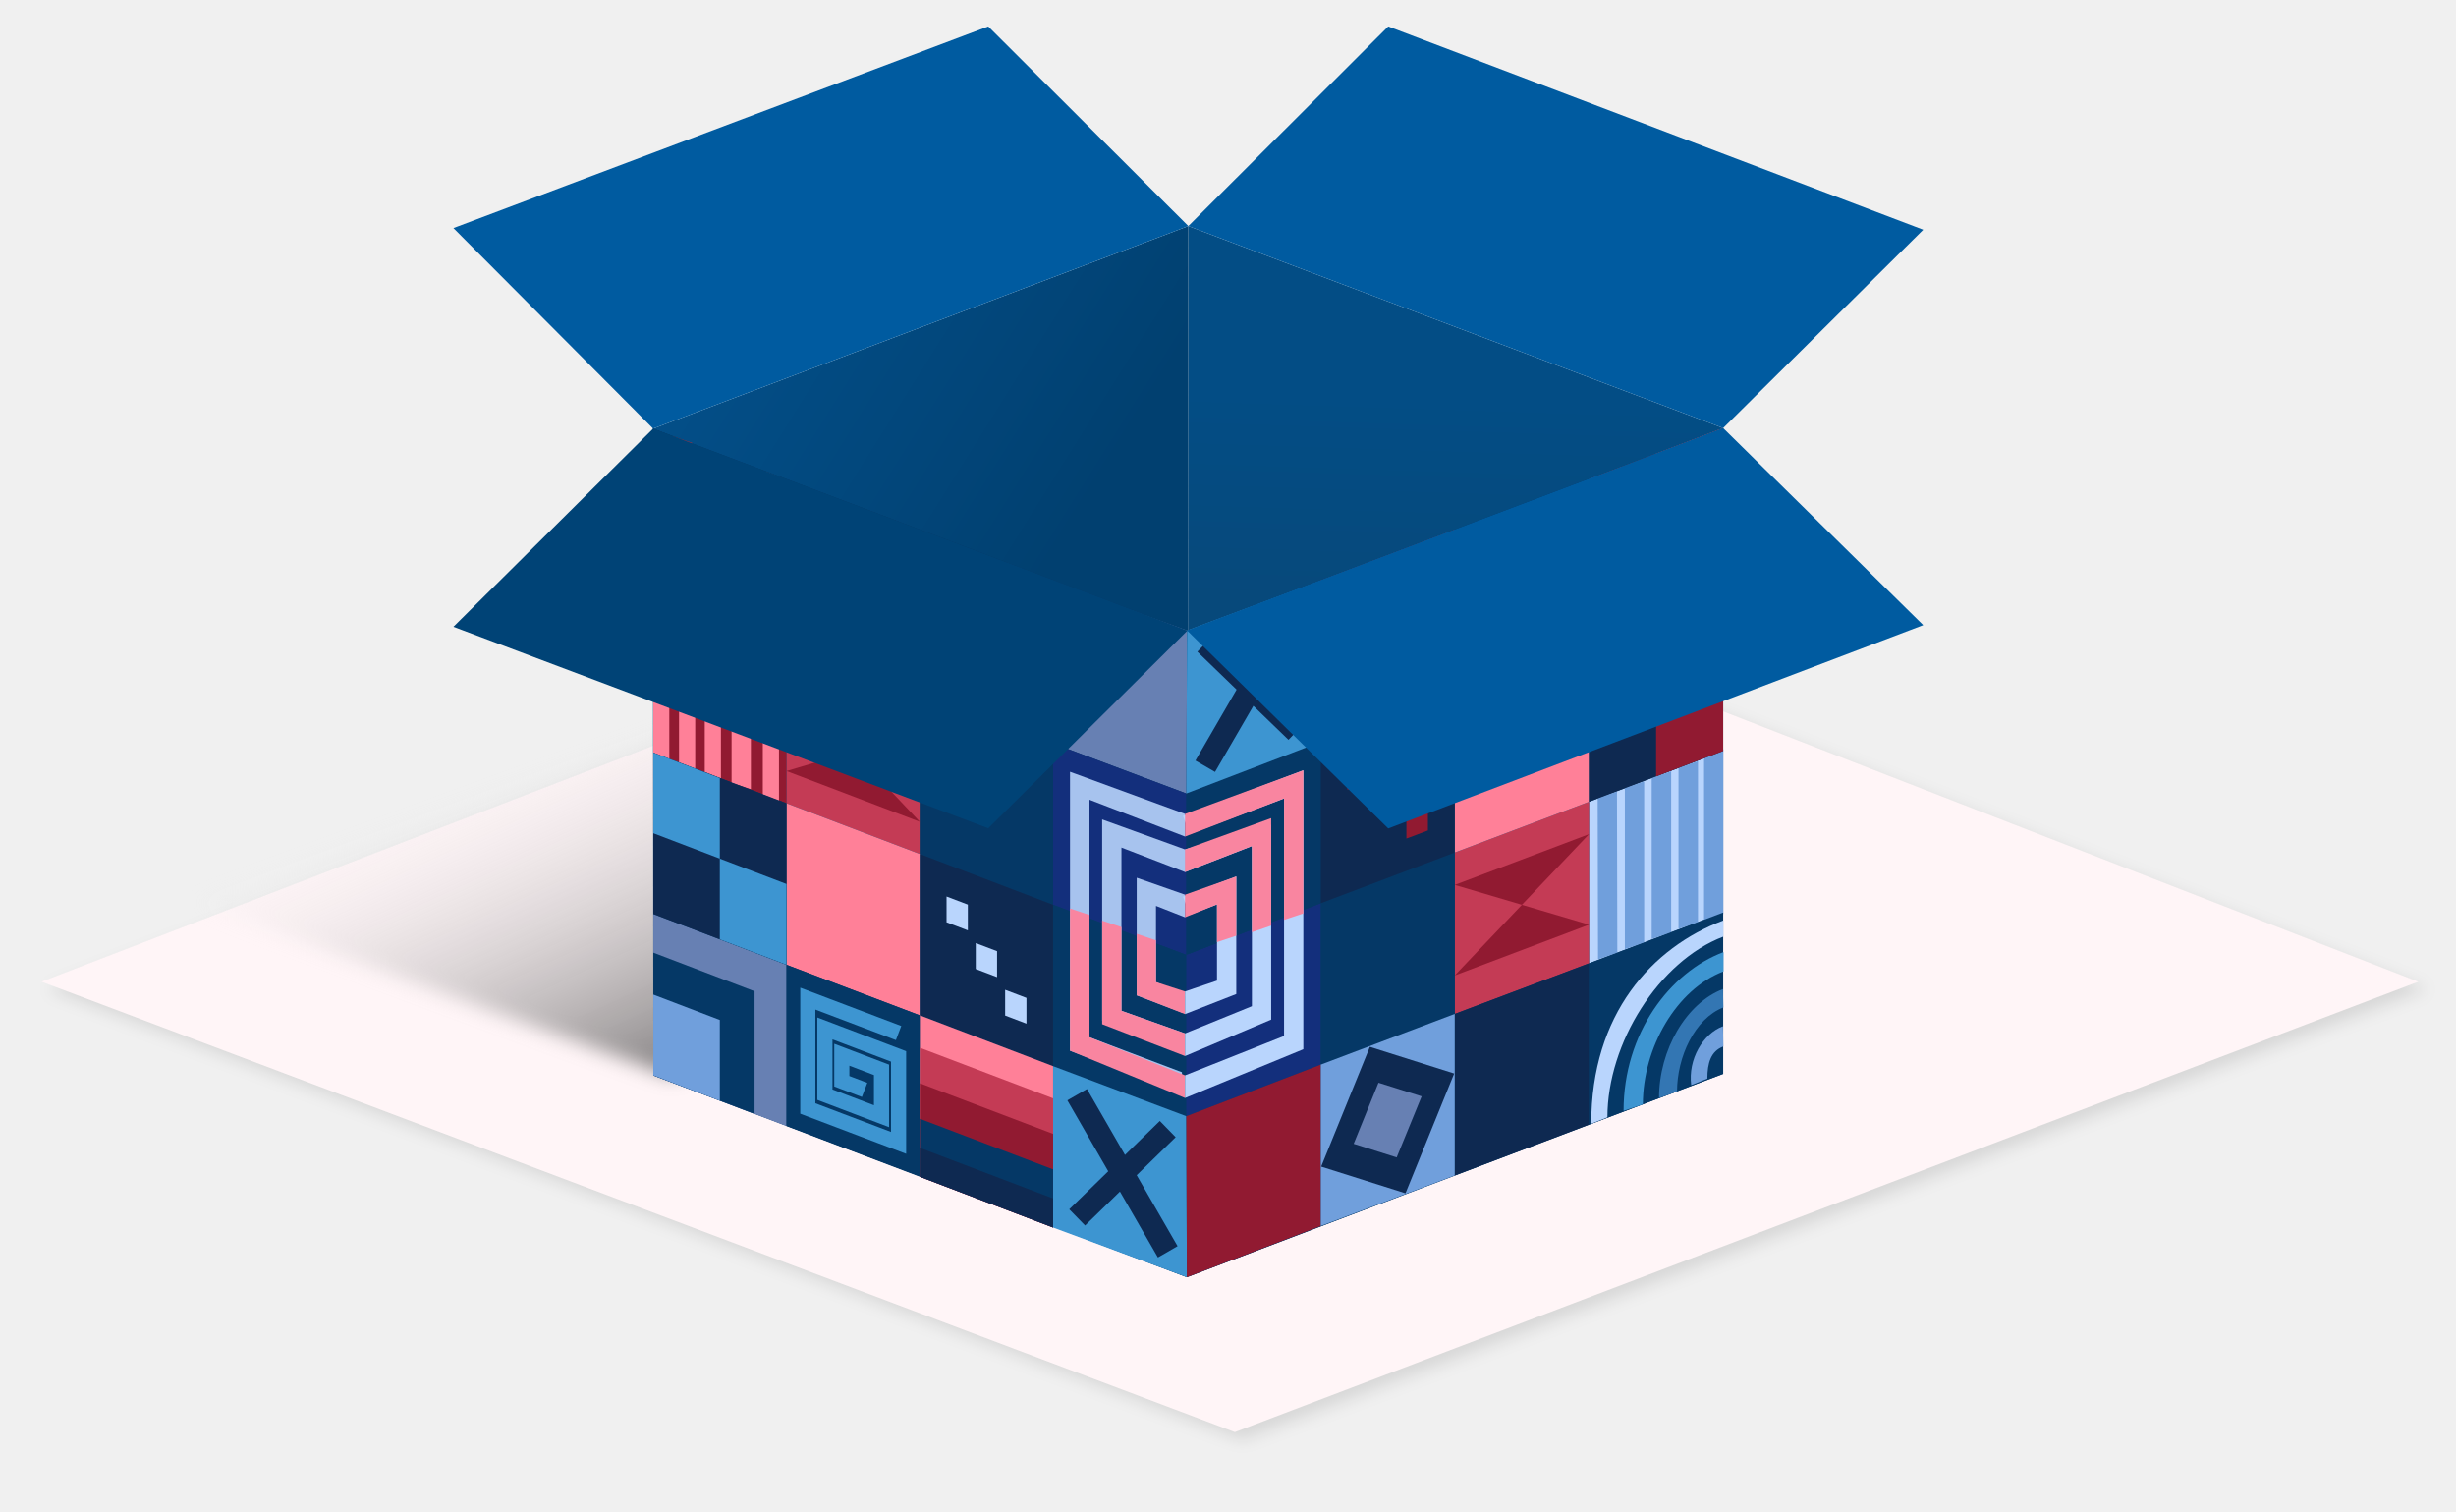
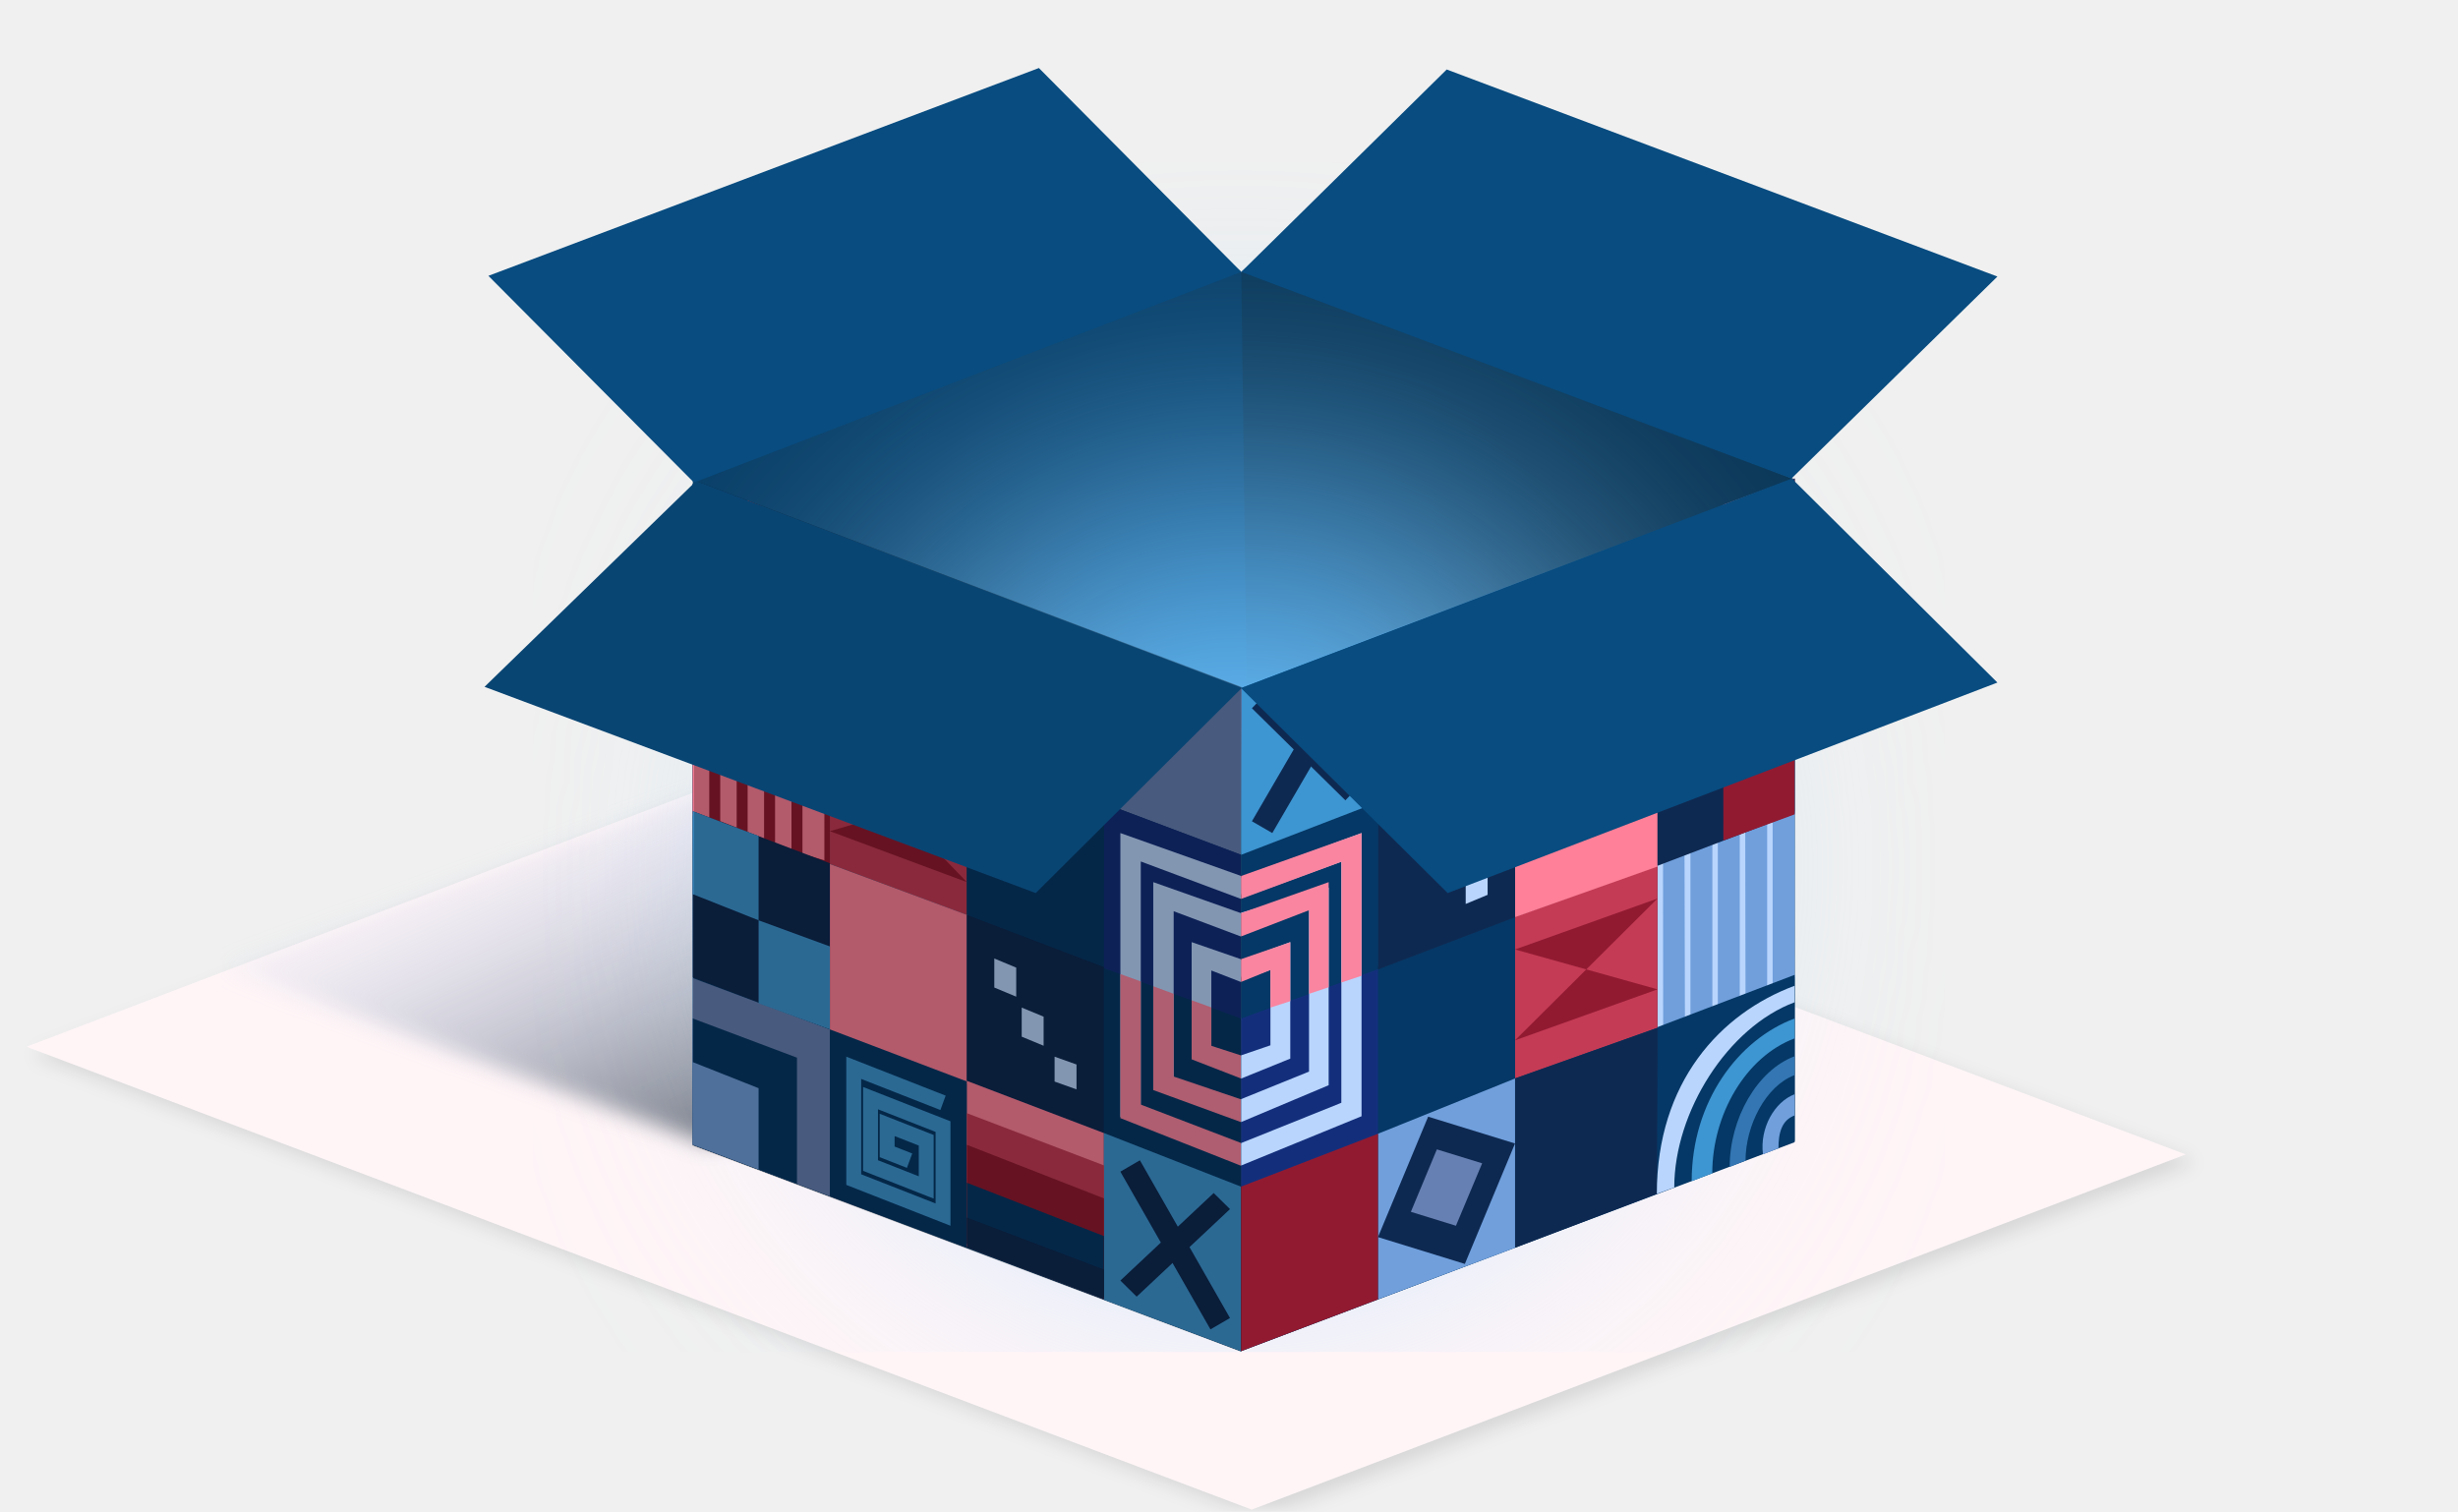
- <svg xmlns="http://www.w3.org/2000/svg" width="650" height="400" fill="none">
-   <g filter="url(#filter0_d)">
-     <path d="M326.805 379L640 259.805 326.805 138 11 259.805 326.805 379z" fill="#FFF5F7" />
+ <svg xmlns="http://www.w3.org/2000/svg" width="600" height="369" fill="none">
+   <g clip-path="url(#clip0)">
+     <g filter="url(#filter0_d)">
+       <path d="M305.538 368.539l228-86.715L234 168.818 6.462 255.532l299.076 113.007z" fill="#FFF5F7" />
+     </g>
+     <g clip-path="url(#clip1)">
+       <g filter="url(#filter1_f)">
+         <path d="M324.784 222.519l-151.403 56.895-119.203-43.262 150.56-54.27 120.046 40.637z" fill="url(#paint0_linear)" />
+       </g>
+       <path d="M302.919 329.861l-133.756-50.356-.047-161.35 133.803 50.356v161.35z" fill="#053866" />
+       <path d="M438.07 278.708l-135.149-50.391-.613-161.371 2.308-1.91 133.446 51.954.008 161.718z" fill="#083556" />
+       <path d="M302.921 329.86l135.094-51.193.047-161.844-135.095 50.779-.046 162.258z" fill="#054270" />
+       <path d="M169.162 279.264l135.914-54.635-2.083-158.255-1.609-1.338-132.268 52.005.046 162.223z" fill="#063D66" />
+       <g filter="url(#filter2_f)">
+         <ellipse cx="302.404" cy="211.536" rx="92.266" ry="91.837" fill="url(#paint1_radial)" />
+       </g>
+       <path d="M302.924 329.863l-133.757-50.358-.046-161.35 133.803 50.356v161.352z" fill="#053866" />
+       <path d="M202.571 171.415l-33.404-12.683-.047-40.577 33.451 12.959v40.301z" fill="#053866" />
+       <path d="M178.012 156.761a22.046 22.046 0 01-8.803-1.593l-.092-4.28c6.797 2.595 13.32 2.094 18.338-1.366 5.975-4.097 9.761-10.881 9.761-20.715l4.014 1.594c0 11.199-3.33 17.482-10.4 22.354a23.688 23.688 0 01-12.818 4.006z" fill="#FF8098" />
+       <path d="M236.021 183.398l-33.451-12.749v-40.511l33.451 12.749v40.511z" fill="#0E2951" />
+       <path d="M269.47 196.712l-33.451-12.749v-40.51l33.451 12.703v40.556z" fill="#FF8098" />
+       <path d="M302.92 208.692l-33.45-12.593v-40.663l33.677 12.495-.227 40.761z" fill="#6780B3" />
+       <path d="M202.568 211.359l-33.451-12.703V158.1l33.451 12.749v40.51z" fill="#911A31" />
+       <path d="M236.021 223.343l-33.451-12.431v-39.497l33.451 12.43v39.498z" fill="#C43B55" />
+       <path d="M269.47 236.657l-33.451-12.749v-40.511l33.451 12.749v40.511z" fill="#053866" />
+       <path d="M302.92 248.64l-33.45-12.293.043-40.239 33.407 12.55v39.982z" fill="#132F7C" />
+       <path d="M236.021 264.618l-33.451-12.703v-40.996l33.451 12.412v41.287z" fill="#FF8098" />
+       <path d="M269.473 276.601l-33.451-12.749v-40.51l33.451 12.749v40.51z" fill="#0E2951" />
+       <path d="M302.925 289.916l-33.451-12.608v-40.651l33.451 12.608v40.651z" fill="#053866" />
+       <path d="M202.568 292.036l-33.451-12.556v-40.703l33.451 12.527v40.732z" fill="#6780B3" />
+       <path d="M236.021 304.562l-33.451-12.713v-40.546l33.451 12.714v40.545z" fill="#053866" />
+       <path d="M269.47 317.125l-33.451-12.749v-40.51l33.451 12.749v40.51z" fill="#FF8098" />
+       <path d="M302.92 329.861l-33.45-12.537v-40.723l33.45 13.087v40.173z" fill="#3D95D1" />
+       <path d="M176.034 148.777a17.01 17.01 0 01-6.917-1.356v-4.91c4.861 1.871 10.889 1.216 13.88-.748 5-3.32 7.431-8.464 7.431-15.619l4.112 1.637c0 8.791-3.131 14.169-8.739 18.05a17.51 17.51 0 01-9.767 2.946z" fill="#D6516B" />
+       <path d="M173.643 139.457a10.88 10.88 0 01-4.526-.888v-5.177c2.923 1.183 7.448.887 9.947-1.726 2.593-2.712 3.3-4.931 3.3-9.516l4.148 1.726c0 6.311-2.074 10.601-5.987 13.411a11.922 11.922 0 01-6.882 2.17z" fill="#C43B55" />
+       <path d="M171.248 130.122a3.75 3.75 0 01-2.131-.437v-5.099c.711.291 3.018.486 3.906 0 1.553-.874 1.553-2.574.799-5.099l4.66 1.699c0 3.546-1.154 6.023-3.329 7.674a6.838 6.838 0 01-3.905 1.262z" fill="#A62E41" />
+       <path d="M302.401 283.259l-28.919-10.643V203.37l29.437 10.46v5.618l-24.452-9.135v59.904l23.521 9.649.413 3.393z" fill="#B9D5FD" />
+       <path d="M302.919 284.59l-29.437-11.628v-35.163l4.985 1.792v30.068l24.452 9.366v5.565z" fill="#F985A0" />
+       <path d="M302.374 272.533l-20.862-6.562v-50.618l21.409 7.567v5.71l-16.424-6.174v41.176l16.424 5.71-.547 3.191z" fill="#B9D5FD" />
+       <path d="M302.374 261.339l-11.493-3.088v-28.252l12.042 4.167v5.57l-7.234-2.808v18.75l7.234 3.124-.549 2.537z" fill="#B9D5FD" />
+       <path d="M302.923 263.286l-12.042-4.672v-14.417l4.808 1.738v9.381l7.234 2.336v5.634z" fill="#F985A0" />
+       <path d="M302.921 273.939l-21.409-7.825v-25.341l4.985 1.845v20.195l16.424 5.563v5.563z" fill="#F985A0" />
+       <path d="M194.54 289.047l-25.423-9.567v-30.84l25.423 9.564v30.843z" fill="#053866" />
+       <path d="M185.174 285.512l-16.057-6.032v-20.189l16.057 6.369v19.852z" fill="#709FDC" />
+       <path d="M269.47 170.348l-12.236 21.038-21.215-22.9 12.236-21.039 21.215 22.901z" fill="#C43B55" />
+       <path d="M261.444 169.864l-6.399 10.871-10.996-11.812 6.352-10.823 11.043 11.764z" fill="#911A31" />
+       <path d="M269.47 317.031l-33.451-12.789v-32.481l33.451 12.742v32.528z" fill="#C43B55" />
+       <path d="M269.47 316.762l-33.451-13.125V279.48l33.451 13.078v24.204z" fill="#911A31" />
+       <path d="M269.47 316.705l-33.451-13.058v-14.903l33.451 13.011v14.95z" fill="#053866" />
+       <path d="M269.47 317.208l-33.451-12.731v-7.241l33.451 12.684v7.288z" fill="#0E2951" />
+       <path d="M202.57 180.735l33.451 12.441-33.451 9.736 33.451 12.441-33.451-34.618z" fill="#911A31" />
+       <path d="M173.131 200.707l-4.014-1.635V158.1l4.014 1.635v40.972zm6.69 1.331l-4.013-1.582v-39.694l4.013 1.628v39.648zm21.408 7.988l-5.351-1.584V168.75l5.351 1.585v39.691zm-8.028-2.662l-4.013-1.584v-39.692l4.013 1.584v39.692zm-6.688-2.663l-4.014-1.584v-39.692l4.014 1.584v39.692z" fill="#FF8098" />
+       <path d="M202.568 251.304l-33.451-12.749v-40.511l33.451 12.703v40.557z" fill="#0E2951" />
+       <path d="M202.568 251.303l-17.394-6.369v-20.26l17.394 6.369v20.26zm-17.394-26.629l-16.057-6.38v-20.25l16.057 6.043v20.587z" fill="#3D95D1" />
+       <path fill-rule="evenodd" clip-rule="evenodd" d="M206.584 257.961l24.251 9.512-1.287 3.511-19.335-7.584v23.273l18.164 7.125v-17.469l-14.061-5.523v12.441l9.958 3.919v-7.501l-5.9-2.32v2.564l4.3 1.688-1.288 3.511-6.641-2.608v-10.6l13.158 5.175v15.537l-17.217-6.776v-20.471l21.32 8.373v25.499l-25.422-9.971v-31.305z" fill="#3D95D1" />
+       <path fill-rule="evenodd" clip-rule="evenodd" d="M300.243 295.176l-22.781 21.37-3.98-3.929 22.78-21.369 3.981 3.928z" fill="#0E2951" />
+       <path fill-rule="evenodd" clip-rule="evenodd" d="M278.251 283.259l21.992 38.501-4.769 2.774-21.992-38.501 4.769-2.774z" fill="#0E2951" />
+       <path d="M248.06 243.314l-5.352-2.228v-7.092l5.352 2.229v7.091zm6.689 11.983l-5.351-2.216v-7.104l5.351 2.217v7.103zm8.03 10.653l-5.352-1.911v-6.078l5.352 1.91v6.079z" fill="#B9D5FD" />
+       <path d="M303.147 167.931l134.913-51.107v162.028l-135.141 51.009.228-161.93z" fill="#053866" />
+       <path d="M404.611 210.782l33.451-12.738v40.521l-33.451 12.738v-40.521z" fill="#B9D5FD" />
+       <path d="M369.822 223.789l34.789-12.43v39.542l-34.789 12.386v-39.498z" fill="#C43B55" />
+       <path d="M336.375 236.091l33.451-12.749v40.51l-33.451 12.749v-40.51z" fill="#053866" />
+       <path d="M302.922 248.614l33.45-11.993v40.406l-33.45 12.889v-41.302z" fill="#132F7C" />
+       <path d="M369.822 182.832l34.788-12.749v41.464l-34.788 12.352v-41.067z" fill="#FF8098" />
+       <path d="M336.375 196.147l33.451-12.749v40.51l-33.451 12.749v-40.51z" fill="#0E2951" />
+       <path d="M302.922 208.27l33.45-12.889v40.37l-33.45 12.889v-40.37z" fill="#053866" />
+       <path d="M369.826 263.269l34.842-12.372-.232 40.549-34.61 13.156v-41.333z" fill="#0E2951" />
+       <path d="M336.375 276.778l33.451-13.49v41.32l-33.451 12.587v-40.417z" fill="#709FDC" />
+       <path d="M302.921 289.69l33.451-12.911v40.44l-33.451 12.639V289.69z" fill="#911A31" />
+       <path d="M404.609 129.608l33.451-12.784v40.522l-33.451 12.738v-40.476z" fill="#C43B55" />
+       <path d="M369.819 142.888l34.788-12.749v40.511l-34.788 12.749v-40.511z" fill="#053866" />
+       <path d="M336.368 155.884l33.451-12.43v39.497l-33.451 12.43v-39.497z" fill="#FF8098" />
+       <path d="M303.103 167.912l33.267-12.475v40.37l-33.45 12.889.183-40.784z" fill="#3D95D1" />
+       <path d="M302.915 284.554v-5.481l24.506-9.851v-58.874l-24.103 8.801-1.738-4.469 30.774-11.31v69.136l-29.439 12.048z" fill="#B9D5FD" />
+       <path d="M332.356 238.216l-4.931 1.634v-29.464l-24.505 9.069v-5.592l29.436-10.493v34.846z" fill="#F985A0" />
+       <path d="M302.92 273.939v-5.598l16.615-6.736V222.01l-16.615 6.417v-5.598l21.408-6.144v48.243l-21.408 9.011z" fill="#B9D5FD" />
+       <path d="M302.915 263.326v-5.677l7.2-2.461v-18.423l-6.828 2.492-1.707-4.361 13.38-4.895v28.436l-12.045 4.889z" fill="#B9D5FD" />
+       <path d="M314.962 244.412l-4.856 1.566v-9.175l-7.186 2.921v-5.566l12.042-4.157v14.411z" fill="#F985A0" />
+       <path d="M324.328 241.02l-4.793 1.598v-20.409l-16.615 6.406v-5.697l21.408-7.564v25.666z" fill="#F985A0" />
+       <path d="M420.664 123.228l17.395-6.404v20.272l-17.395 6.358v-20.226z" fill="#FF8098" />
+       <path d="M336.368 302.009l12.244-29.401 21.207 6.548-12.244 29.402-21.207-6.549z" fill="#0E2951" />
+       <path d="M344.396 295.84l6.346-15.244 11.048 3.398-6.394 15.243-11-3.397z" fill="#6780B3" />
+       <path d="M336.368 155.866l33.451-12.412v31.571l-33.451 12.367v-31.526z" fill="#C43B55" />
+       <path d="M336.368 156.109l33.451-12.655v23.34l-33.451 12.61v-23.295z" fill="#911A31" />
+       <path d="M336.368 155.89l33.451-12.436v14.238l-33.451 12.391V155.89z" fill="#053866" />
+       <path d="M336.368 156.155l33.451-12.701v7.271l-33.451 12.701v-7.271z" fill="#0E2951" />
+       <path d="M404.607 241.526l-34.788 12.441 34.788-34.618-34.788 12.441" fill="#911A31" />
+       <path d="M438.056 239.049l-5.351 1.603v-40.958l5.351-1.649v41.004zm-6.689 1.776l-5.282 1.987-.07-40.52 5.352-1.584v40.117zm-20.072 7.563l-5.313 2.143-.038-40.25 5.251-1.584.1 39.691zm6.693-2.663l-5.351 2.491v-40.599l5.351-1.584v39.692zm6.689-2.663l-5.351 3.425v-41.533l5.351-1.584v39.692z" fill="#709FDC" />
+       <path d="M404.609 170.849L438.06 158.1v40.511l-33.451 12.749v-40.511z" fill="#0E2951" />
+       <path d="M404.609 250.738l33.451-12.749V278.5l-33.451 12.749v-40.511z" fill="#053866" />
+       <path d="M404.609 170.808l16.057-6.05v19.247l-16.057 6.051v-19.248z" fill="#911A31" />
+       <path d="M408.688 289.902l-4.252 1.544c0-27.29 15.526-44.063 33.624-50.794v4.029c-16.33 6.09-29.372 26.768-29.372 45.221z" fill="#B9D5FD" />
+       <path d="M417.967 286.428l-5.026 1.93c0-19.486 11.426-34.625 25.118-39.717v4.86c-11.963 4.49-20.092 18.625-20.092 32.927z" fill="#3D95D1" />
+       <path d="M426.085 283.34l-3.866 1.544c0-11.83 6.709-23.6 15.838-27.019v4.595c-7.111 2.699-11.972 12.378-11.972 20.88z" fill="#3376B3" />
+       <path d="M434.121 280.327l-3.783 1.469c-.814-6.407 2.802-12.791 7.732-14.667l-.014 5.188c-3.075 1.144-3.935 4.119-3.935 8.01z" fill="#709FDC" />
+       <path fill-rule="evenodd" clip-rule="evenodd" d="M400.593 135.465v32.017l-24.187 9.259-1.346-3.592 21.733-8.319v-23.804l-19.16 7.335v17.871l14.863-5.659v-12.726l-10.567 4.023v7.626l6.225-2.381v-2.576l-3.154 1.21-1.349-3.591 8.303-3.184v10.794l-13.825 5.287v-15.843l18.168-6.916v20.934l-22.464 8.553v-26.074l26.76-10.244z" fill="#F985A0" />
+       <path fill-rule="evenodd" clip-rule="evenodd" d="M305.594 200.494l23.123-39.731 4.976 2.876-23.123 39.731-4.976-2.876z" fill="#0E2951" />
+       <path fill-rule="evenodd" clip-rule="evenodd" d="M328.409 195.382l-22.815-22.474 3.946-4.156 22.815 22.474-3.946 4.156z" fill="#0E2951" />
+       <path d="M357.778 213.588l5.351-2.229v7.092l-5.351 2.229v-7.092z" fill="#B9D5FD" />
+       <path d="M351.089 207.933l5.351-1.9v6.089l-5.351 1.9v-6.089zm-8.032-6.647l5.352-1.91v6.078l-5.352 1.911v-6.079z" fill="#911A31" />
+       <path d="M412.637 126.755l25.422-9.931v31.44l-25.422 9.836v-31.345z" fill="#053866" />
+       <path d="M420.664 184.452l17.395-6.38v20.738l-17.386 6.386-.009-20.744z" fill="#911A31" />
+       <path opacity=".3" d="M169.661 117.329L303 167.691v162.343l-133.935-50.362.596-162.343z" fill="#000" />
+       <path d="M487.569 67.512l-50.271 49.313L303 66.375l50.145-49.41 134.424 50.547z" fill="#084C80" />
+       <path d="M303.147 167.931l-50.329 50.085-134.545-50.344 51.649-50.226 133.225 50.485z" fill="#094573" />
+       <path d="M302.999 66.374l-49.403-49.769L119.218 67.34l50.179 50.457 133.602-51.422zm184.57 100.255l-50.183-49.806-134.465 51.155 50.459 50.038 134.189-51.387z" fill="#084C80" />
+     </g>
  </g>
-   <g filter="url(#filter1_f)">
-     <path d="M336.941 224.557l-159.424 60.204L52 238.983l158.536-57.426 126.405 43z" fill="url(#paint0_linear)" />
-   </g>
-   <path d="M314.16 338l-141.256-53.414-.049-171.148 141.305 53.414V338z" fill="#053866" />
-   <path d="M455.756 284.197l-141.402-53.658.146-170.71 141.548 53.463-.292 170.905z" fill="url(#paint1_linear)" />
-   <path d="M314.111 338l141.888-53.998.049-170.71-141.888 53.56L314.111 338z" fill="#054270" />
-   <path d="M172.904 284.586l141.499-54.387.097-170.37-141.645 53.609.049 171.148z" fill="url(#paint2_linear)" />
-   <path d="M314.111 338l-141.207-53.414-.049-171.148 141.305 53.414L314.111 338z" fill="#053866" />
-   <path d="M208.157 169.871l-35.253-13.439-.049-42.994 35.302 13.731v42.702z" fill="#053866" />
-   <path d="M182.289 154.777a23.45 23.45 0 01-9.385-1.704l-.097-4.577c7.245 2.775 14.198 2.239 19.547-1.461 6.37-4.382 10.406-11.637 10.406-22.154l4.279 1.704c0 11.978-3.55 18.697-11.087 23.907a25.19 25.19 0 01-13.663 4.285z" fill="#FF8098" />
-   <path d="M243.459 183.309l-35.302-13.438v-42.702l35.302 13.439v42.701z" fill="#0E2951" />
-   <path d="M278.712 196.748l-35.253-13.439v-42.701l35.253 13.39v42.75z" fill="#FF8098" />
-   <path d="M313.965 209.992l-35.253-13.244v-42.75l35.448 12.854-.195 43.14z" fill="#6780B3" />
-   <path d="M208.157 212.573l-35.253-13.39v-42.751l35.253 13.439v42.702z" fill="#911A31" />
-   <path d="M243.459 226.012l-35.302-13.439v-42.702l35.302 13.439v42.702z" fill="#C43B55" />
-   <path d="M278.712 239.45l-35.253-13.439V183.31l35.253 13.438v42.702z" fill="#053866" />
-   <path d="M313.966 252.694l-35.253-13.244v-42.702l35.253 13.244v42.702z" fill="#132F7C" />
-   <path d="M243.459 268.713l-35.302-13.39v-42.75l35.302 13.439v42.701z" fill="#FF8098" />
-   <path d="M278.712 282.152l-35.253-13.438v-42.702l35.253 13.438v42.702z" fill="#0E2951" />
-   <path d="M313.965 295.396l-35.253-13.244V239.45l35.253 13.244v42.702z" fill="#053866" />
-   <path d="M208.157 298.025l-35.253-13.439v-42.701l35.253 13.438v42.702z" fill="#6780B3" />
-   <path d="M243.459 311.415l-35.302-13.39v-42.702l35.302 13.39v42.702z" fill="#053866" />
-   <path d="M278.712 324.853l-35.253-13.438v-42.702l35.253 13.439v42.701z" fill="#FF8098" />
-   <path d="M314.111 338l-35.399-13.146v-42.702l35.253 13.244.146 42.604z" fill="#3D95D1" />
-   <path d="M180.101 145.915a17.703 17.703 0 01-7.197-1.412v-5.113c5.057 1.948 11.33 1.266 14.442-.779 5.203-3.457 7.731-8.813 7.731-16.262l4.279 1.704c0 9.154-3.258 14.753-9.093 18.794a18.216 18.216 0 01-10.162 3.068z" fill="#D6516B" />
-   <path d="M177.572 136.031a11.657 11.657 0 01-4.668-.877v-5.112c3.015 1.168 7.683.876 10.26-1.704 2.675-2.678 3.404-4.869 3.404-9.398l4.279 1.704c0 6.233-2.14 10.469-6.175 13.244a12.684 12.684 0 01-7.1 2.143z" fill="#C43B55" />
-   <path d="M175.238 126.146a4.44 4.44 0 01-2.334-.438v-5.112c.778.292 3.307.487 4.279 0 1.702-.877 1.702-2.581.876-5.113l5.105 1.704c0 3.555-1.264 6.038-3.647 7.693a7.97 7.97 0 01-4.279 1.266z" fill="#A62E41" />
-   <path d="M313.09 289.407l-29.904-11.345v-73.815l30.439 11.15v5.989l-25.285-9.738v62.859l24.458 9.252.292 5.648z" fill="#A7C3EE" />
-   <path d="M313.625 290.575l-30.439-12.513v-37.638l5.154 1.704v32.379l25.285 10.079v5.989z" fill="#F985A0" />
-   <path d="M313.09 278.305l-21.395-8.131v-53.317l21.93 7.937v5.989l-16.824-6.476v43.189l16.824 5.989-.535 4.82z" fill="#A7C3EE" />
-   <path d="M313.089 268.08l-12.253-4.674v-31.113l12.788 4.479v5.989l-7.682-3.019V259.9l7.682 3.36-.535 4.82z" fill="#A7C3EE" />
-   <path d="M313.624 268.372l-12.788-4.966v-16.263l5.106 1.704V259.9l7.682 2.484v5.988z" fill="#F985A0" />
-   <path d="M313.625 279.474l-21.93-8.424v-27.413l5.106 1.704v22.155l16.824 5.989v5.989z" fill="#F985A0" />
-   <path d="M199.697 294.811l-26.793-10.225V252.11l26.793 10.225v32.476z" fill="#053866" />
-   <path d="M190.507 291.306l-17.603-6.72v-21.375l17.603 6.72v21.375z" fill="#709FDC" />
-   <path d="M278.566 169.627l-12.789 22.008-22.173-23.955 12.789-22.009 22.173 23.956z" fill="#C43B55" />
-   <path d="M270.008 169.14l-6.564 11.248-11.281-12.221 6.516-11.199 11.329 12.172z" fill="#911A31" />
-   <path d="M278.712 324.854l-35.253-13.439v-34.132l35.253 13.39v34.181z" fill="#C43B55" />
-   <path d="M278.712 324.854l-35.253-13.439V286.68l35.253 13.39v24.784z" fill="#911A31" />
-   <path d="M278.712 324.854l-35.253-13.439v-15.337l35.253 13.389v15.387z" fill="#053866" />
-   <path d="M278.712 324.853l-35.253-13.438v-7.645l35.253 13.39v7.693z" fill="#0E2951" />
-   <path d="M208.157 180.096l35.302 13.438-35.302 10.518 35.302 13.438-35.302-37.394z" fill="#911A31" />
-   <path d="M177.135 200.887l-4.231-1.704v-42.702l4.231 1.704v42.702zm6.856 2.581l-4.279-1.705v-42.75l4.279 1.753v42.702zm22.172 8.52l-4.279-1.704v-42.702l4.279 1.704v42.702zm-7.439-3.116l-5.106-1.704v-42.702l5.106 1.704v42.702zm-7.925-2.873l-4.279-1.704v-42.702l4.279 1.704v42.702z" fill="#FF8098" />
-   <path d="M208.157 255.323l-35.253-13.438v-42.702l35.253 13.39v42.75z" fill="#0E2951" />
-   <path d="M208.157 255.323l-17.651-6.719v-21.375l17.651 6.719v21.375zm-17.65-28.094l-17.603-6.72v-21.326l17.603 6.719v21.327z" fill="#3D95D1" />
-   <path d="M228.822 288.433l-6.029-2.288v-7.012l10.503 3.993v12.27l-14.977-5.697V272.17l19.499 7.401v22.885l-24.021-9.105v-29.069l24.021 9.106" stroke="#3D95D1" stroke-width="4" stroke-miterlimit="10" />
-   <path d="M285.082 322.176l23.972-23.372m0 32.477l-23.972-41.582" stroke="#0E2951" stroke-width="6" stroke-miterlimit="10" />
-   <path d="M256.149 246.218l-5.64-2.142v-6.817l5.64 2.142v6.817zm7.733 12.368l-5.641-2.143v-6.865l5.641 2.142v6.866zm7.78 12.318l-5.641-2.142v-6.817l5.641 2.143v6.816z" fill="#B9D5FD" />
-   <path d="M314.16 166.852l141.888-53.56v170.905L314.111 338l.049-171.148z" fill="#053866" />
-   <path d="M420.551 212.183l35.496-13.439v42.751l-35.496 13.438v-42.75z" fill="#B9D5FD" />
-   <path d="M385.006 225.622l35.545-13.439v42.751l-35.545 13.39v-42.702z" fill="#C43B55" />
-   <path d="M349.51 239.06l35.496-13.438v42.701l-35.496 13.439V239.06z" fill="#053866" />
-   <path d="M313.965 252.694l35.545-13.634v42.702l-35.545 13.634v-42.702z" fill="#132F7C" />
-   <path d="M385.006 182.92l35.545-13.439v42.702l-35.545 13.439V182.92z" fill="#FF8098" />
-   <path d="M349.51 196.359l35.496-13.439v42.702L349.51 239.06v-42.701z" fill="#0E2951" />
-   <path d="M313.965 209.992l35.545-13.634v42.702l-35.545 13.634v-42.702z" fill="#053866" />
-   <path d="M385.006 268.323l35.545-13.39v42.702l-35.545 13.439v-42.751z" fill="#0E2951" />
-   <path d="M349.51 281.762l35.496-13.439v42.751l-35.496 13.39v-42.702z" fill="#709FDC" />
-   <path d="M313.965 295.395l35.545-13.633v42.702L314.111 338l-.146-42.605z" fill="#911A31" />
-   <path d="M420.551 126.779l35.496-13.487v42.751l-35.496 13.438v-42.702z" fill="#C43B55" />
-   <path d="M385.006 140.218l35.545-13.439v42.702l-35.545 13.439v-42.702z" fill="#053866" />
-   <path d="M349.51 153.657l35.496-13.439v42.702l-35.496 13.438v-42.701z" fill="#FF8098" />
-   <path d="M314.159 166.852l35.351-13.195v42.701l-35.545 13.634.194-43.14z" fill="#3D95D1" />
-   <path d="M313.625 290.575v-5.989l26.209-10.42v-62.859l-24.945 9.397-1.799-4.772 31.849-12.075v73.815l-31.314 12.903z" fill="#B9D5FD" />
-   <path d="M344.939 241.738l-5.105 1.704v-32.135l-26.209 10.079v-5.989l31.314-11.54v37.881z" fill="#F985A0" />
-   <path d="M313.625 279.474v-5.989l17.699-7.206v-42.361l-17.699 6.865v-5.989l22.805-6.573v51.612l-22.805 9.641z" fill="#B9D5FD" />
-   <path d="M313.625 268.372v-5.989l8.46-2.873v-20.158l-7.196 2.727-1.799-4.772 14.101-5.356v31.114l-13.566 5.307z" fill="#B9D5FD" />
-   <path d="M327.191 247.63l-5.105 1.704v-9.982l-8.461 3.409v-5.989l13.566-4.821v15.679z" fill="#F985A0" />
-   <path d="M336.43 244.952l-5.106 1.753v-22.788l-17.699 6.866v-5.989l22.805-8.278v28.436z" fill="#F985A0" />
-   <path d="M438.299 120.06l17.748-6.768v21.424l-17.748 6.719V120.06z" fill="#FF8098" />
-   <path d="M349.656 308.737l12.886-31.698 22.319 7.06-12.886 31.698-22.319-7.06z" fill="#0E2951" />
-   <path d="M358.263 302.699l6.564-16.165 11.427 3.603-6.613 16.165-11.378-3.603z" fill="#6780B3" />
-   <path d="M349.51 153.657l35.496-13.439v34.181l-35.496 13.39v-34.132z" fill="#C43B55" />
-   <path d="M349.51 153.657l35.496-13.439v24.784l-35.496 13.39v-24.735z" fill="#911A31" />
-   <path d="M349.51 153.657l35.496-13.439v15.386l-35.496 13.39v-15.337z" fill="#053866" />
-   <path d="M349.51 153.657l35.496-13.439v7.693L349.51 161.35v-7.693z" fill="#0E2951" />
-   <path d="M420.551 244.708l-35.545 13.439 35.545-37.394-35.545 13.438" fill="#911A31" />
-   <path d="M456.096 241.885l-5.106 1.704v-43.53l5.106-1.753v43.579zm-6.71 2.239l-5.155 1.704v-42.701l5.155-1.705v42.702zm-21.346 8.034l-5.106 1.704-.097-42.702 5.106-1.704.097 42.702zm7.099-2.678l-5.106 1.704v-42.702l5.106-1.704v42.702zm7.147-2.678l-5.154 1.704v-42.701l5.154-1.705v42.702z" fill="#709FDC" />
-   <path d="M420.551 169.481l35.496-13.438v42.701l-35.496 13.439v-42.702z" fill="#0E2951" />
-   <path d="M420.551 254.934l35.496-13.439v42.702l-35.496 13.438v-42.701z" fill="#053866" />
-   <path d="M420.551 169.481l17.748-6.719v21.375l-17.748 6.72v-21.376z" fill="#911A31" />
-   <path d="M425.414 295.688l-4.279 1.704c0-29.02 16.046-46.646 34.961-53.803v4.285c-17.067 6.475-30.682 28.191-30.682 47.814z" fill="#B9D5FD" />
-   <path d="M434.798 292.279l-5.106 1.705c0-20.499 12.205-36.665 26.452-42.021v5.113c-12.448 4.723-21.346 20.158-21.346 35.203z" fill="#3D95D1" />
-   <path d="M443.842 288.871l-4.765 1.704c0-12.806 7.245-25.124 16.922-28.825l.097 4.869c-7.537 2.922-12.254 13.049-12.254 22.252z" fill="#3376B3" />
-   <path d="M451.866 285.463l-4.279 1.704c-.876-6.817 3.112-13.585 8.412-15.581l.097 5.356c-3.306 1.217-4.23 4.382-4.23 8.521z" fill="#709FDC" />
-   <path d="M399.74 152.099l6.029-2.289v6.963l-10.552 3.993v-12.222l15.123-5.696v17.528l-19.645 7.401v-22.884l24.167-9.154v29.068l-24.167 9.154" stroke="#F985A0" stroke-width="4" stroke-miterlimit="10" />
-   <path d="M343.092 161.204l-24.118 41.582m0-32.477l24.118 23.323" stroke="#0E2951" stroke-width="6" stroke-miterlimit="10" />
-   <path d="M372.218 215.104l5.689-2.142v6.817l-5.689 2.142v-6.817zm-7.78-6.476l5.64-2.142v6.865l-5.64 2.143v-6.866zm-7.829-6.427l5.689-2.142v6.817l-5.689 2.142v-6.817z" fill="#911A31" />
-   <path d="M429.061 123.566l26.986-10.274v32.525l-26.986 10.177v-32.428z" fill="#053866" />
-   <path d="M438.299 184.137l17.748-6.719v21.326l-17.748 6.72v-21.327z" fill="#911A31" />
-   <path d="M509 60.803l-52.953 52.489L314.5 59.83 367.404 7 509 60.803z" fill="#005BA0" />
-   <path d="M314.257 166.901l-52.71 52.294L120 165.878l52.855-52.44 141.402 53.463z" fill="#004376" />
-   <path d="M314.5 59.83L261.547 7 120 60.365l52.855 53.073L314.5 59.83zM509 165.44l-52.953-52.148-141.888 53.56 53.245 52.391L509 165.44z" fill="#005BA0" />
  <defs>
-     <linearGradient id="paint0_linear" x1="328.5" y1="286.5" x2="255" y2="127" gradientUnits="userSpaceOnUse">
-       <stop offset=".096" />
-       <stop offset=".978" stop-color="#fff" stop-opacity="0" />
-     </linearGradient>
-     <linearGradient id="paint1_linear" x1="437.5" y1="107.5" x2="435.738" y2="162.212" gradientUnits="userSpaceOnUse">
-       <stop stop-color="#034D85" />
-       <stop offset="1" stop-color="#07497B" />
-     </linearGradient>
-     <linearGradient id="paint2_linear" x1="172.824" y1="105.736" x2="267.819" y2="165.352" gradientUnits="userSpaceOnUse">
-       <stop stop-color="#034F89" />
-       <stop offset="1" stop-color="#014070" />
-     </linearGradient>
-     <filter id="filter0_d" x="9" y="136" width="637" height="249" filterUnits="userSpaceOnUse" color-interpolation-filters="sRGB">
+     <filter id="filter0_d" x="4.462" y="166.818" width="535.077" height="207.721" filterUnits="userSpaceOnUse" color-interpolation-filters="sRGB">
      <feFlood flood-opacity="0" result="BackgroundImageFix" />
      <feColorMatrix in="SourceAlpha" values="0 0 0 0 0 0 0 0 0 0 0 0 0 0 0 0 0 0 127 0" />
      <feOffset dx="2" dy="2" />
      <feGaussianBlur stdDeviation="2" />
      <feColorMatrix values="0 0 0 0 0 0 0 0 0 0 0 0 0 0 0 0 0 0 0.1 0" />
      <feBlend in2="BackgroundImageFix" result="effect1_dropShadow" />
      <feBlend in="SourceGraphic" in2="effect1_dropShadow" result="shape" />
    </filter>
-     <filter id="filter1_f" x="47" y="140" width="295.461" height="184.956" filterUnits="userSpaceOnUse" color-interpolation-filters="sRGB">
+     <filter id="filter1_f" x="49.178" y="176.882" width="280.605" height="107.532" filterUnits="userSpaceOnUse" color-interpolation-filters="sRGB">
      <feFlood flood-opacity="0" result="BackgroundImageFix" />
      <feBlend in="SourceGraphic" in2="BackgroundImageFix" result="shape" />
      <feGaussianBlur stdDeviation="2.5" result="effect1_foregroundBlur" />
    </filter>
+     <filter id="filter2_f" x="130.138" y="39.699" width="344.531" height="343.673" filterUnits="userSpaceOnUse" color-interpolation-filters="sRGB">
+       <feFlood flood-opacity="0" result="BackgroundImageFix" />
+       <feBlend in="SourceGraphic" in2="BackgroundImageFix" result="shape" />
+       <feGaussianBlur stdDeviation="40" result="effect1_foregroundBlur" />
+     </filter>
+     <clipPath id="clip0">
+       <path fill="#fff" d="M0 0h600v369H0z" />
+     </clipPath>
+     <clipPath id="clip1">
+       <path fill="#fff" transform="translate(54.178 16.605)" d="M0 0h433.389v313.429H0z" />
+     </clipPath>
+     <radialGradient id="paint1_radial" cx="0" cy="0" r="1" gradientUnits="userSpaceOnUse" gradientTransform="matrix(0 72.8359 -73.1763 0 301.34 179.905)">
+       <stop stop-color="#0095FF" />
+       <stop offset="1" stop-color="#BCE3FF" />
+     </radialGradient>
+     <linearGradient id="paint0_linear" x1="316.767" y1="281.058" x2="247.529" y2="130.065" gradientUnits="userSpaceOnUse">
+       <stop offset=".096" />
+       <stop offset=".978" stop-color="#B4D1FA" stop-opacity="0" />
+     </linearGradient>
  </defs>
</svg>
